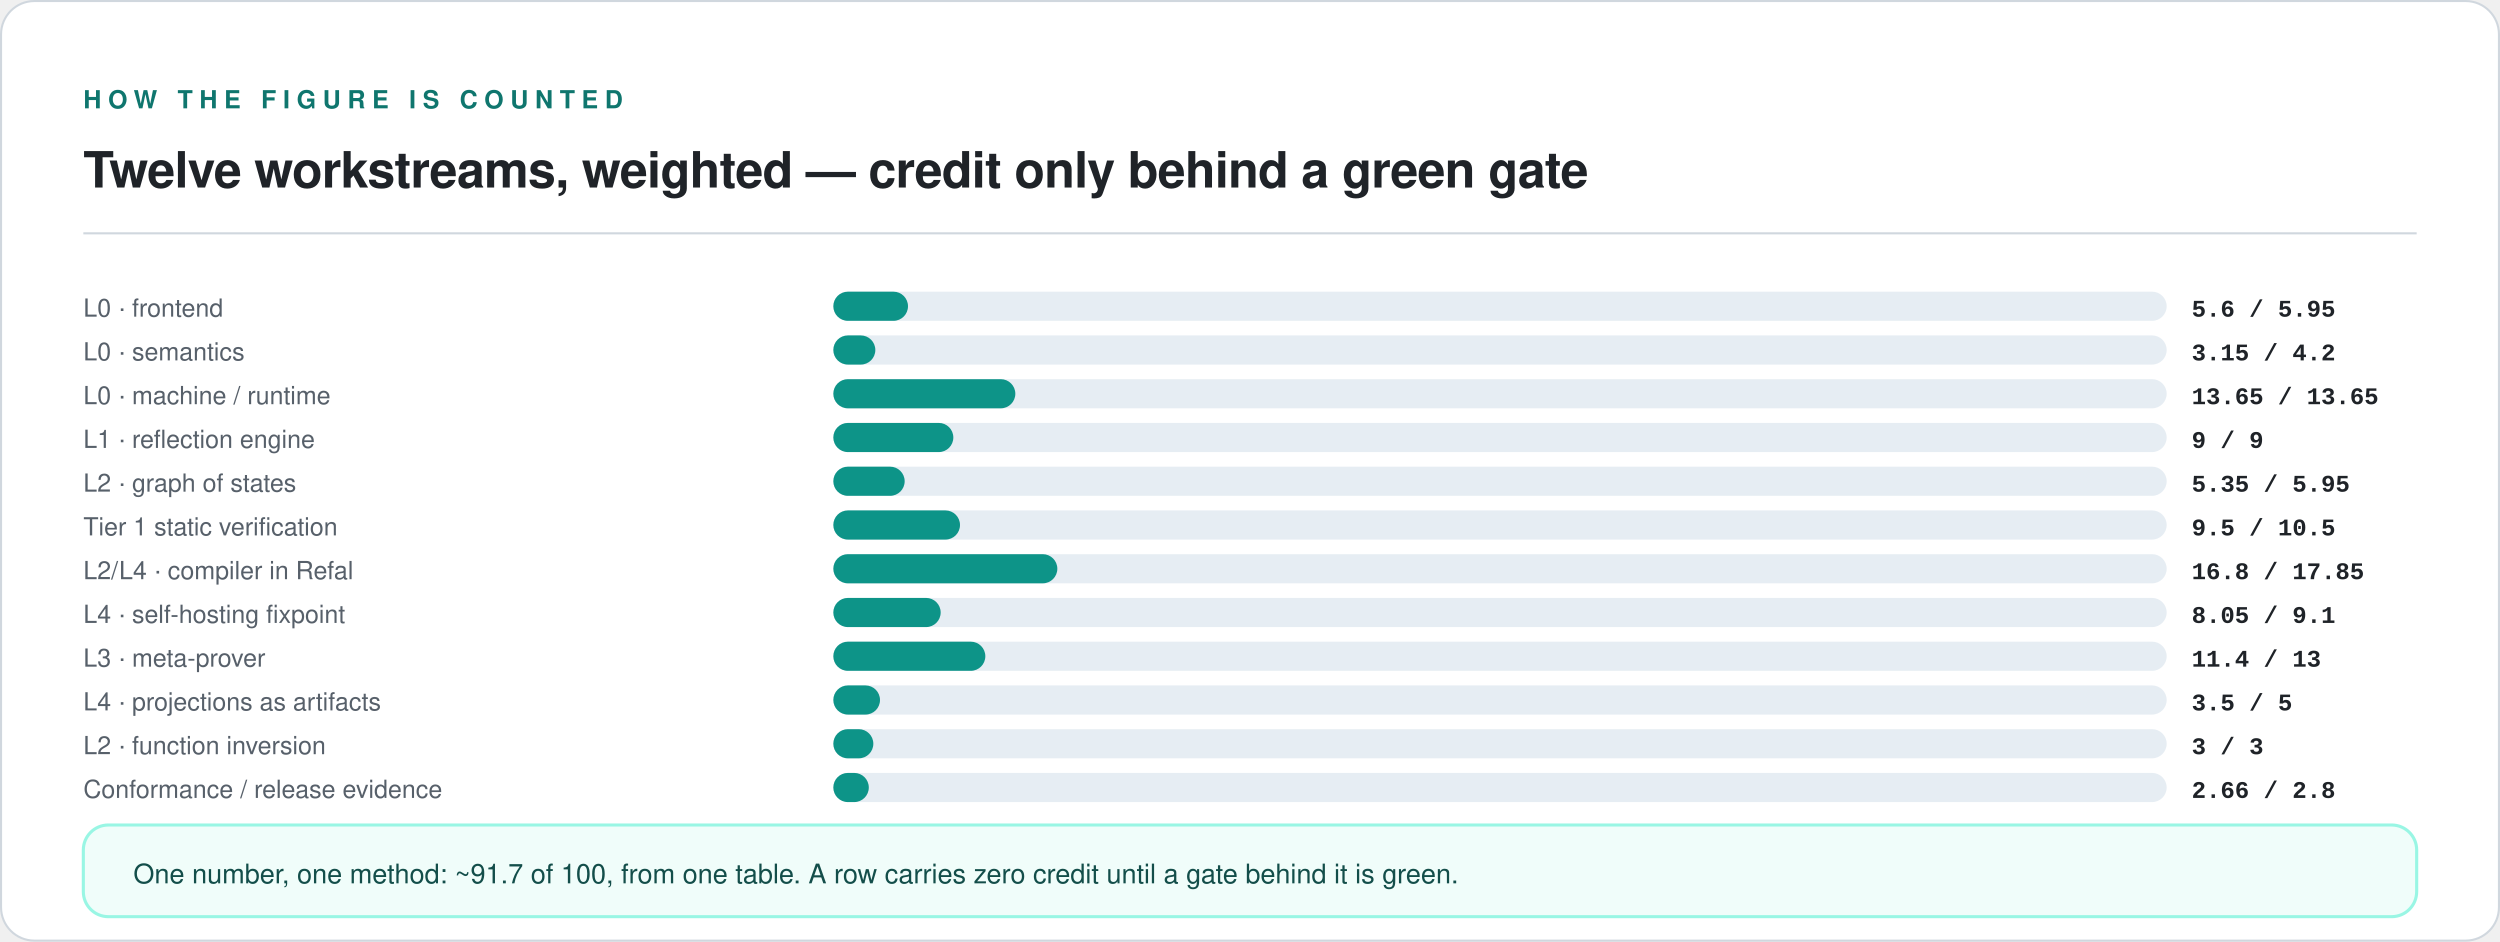
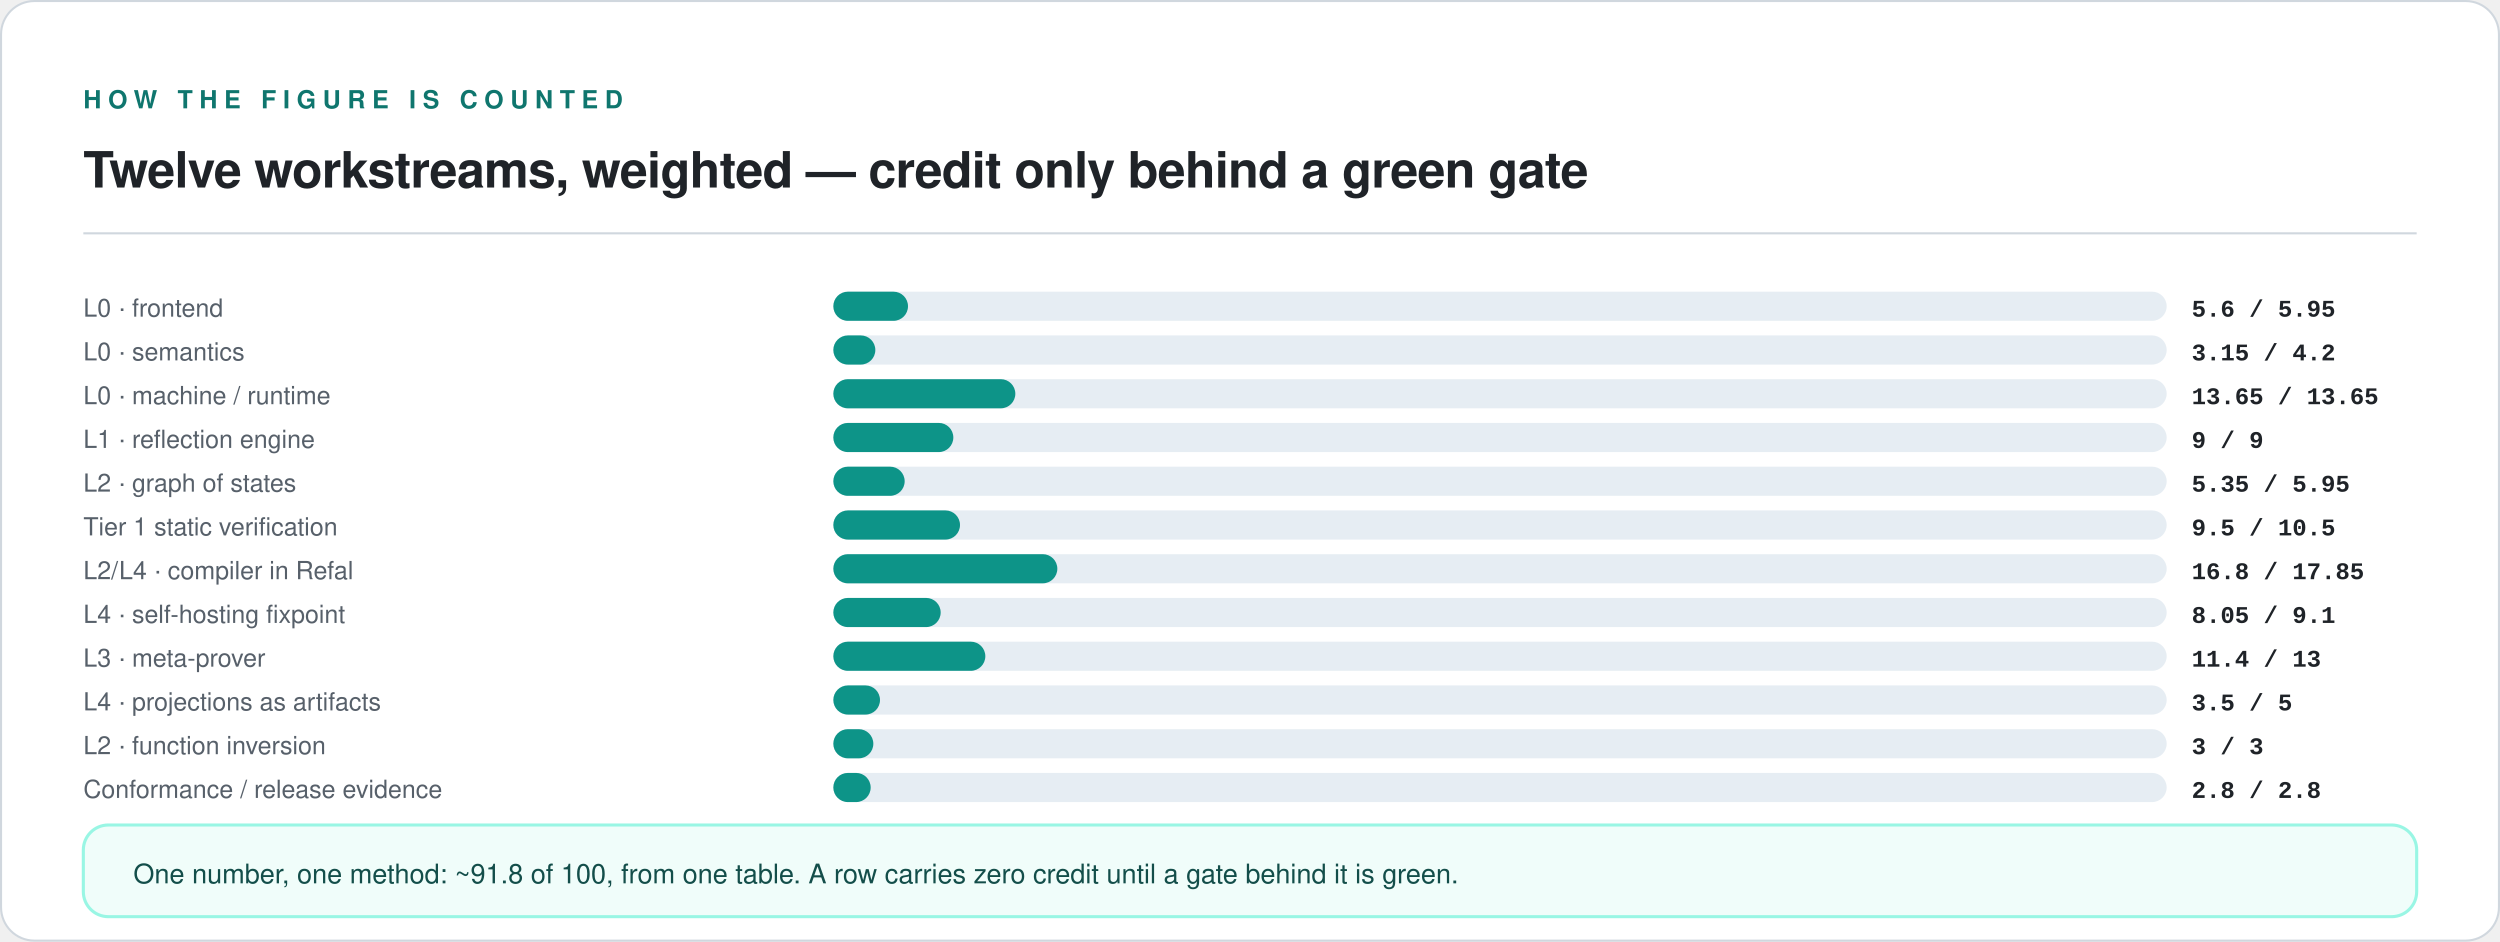
<svg xmlns="http://www.w3.org/2000/svg" viewBox="0 0 1200 452" width="1200" height="452" role="img" aria-labelledby="t d">
  <rect x="0.5" y="0.5" width="1199" height="451" rx="16" fill="#FFFFFF" stroke="#D0D7DE" stroke-width="1" />
  <text x="40" y="52" font-family="ui-sans-serif, -apple-system, 'Segoe UI', Helvetica, Arial, sans-serif" font-size="12" font-weight="600" letter-spacing="3.2" fill="#0F766E">HOW THE FIGURE IS COUNTED</text>
  <text x="40" y="90" font-family="ui-sans-serif, -apple-system, 'Segoe UI', Helvetica, Arial, sans-serif" font-size="24" font-weight="600" letter-spacing="-0.3" fill="#1F2328">Twelve workstreams, weighted — credit only behind a green gate</text>
  <line x1="40" y1="112" x2="1160" y2="112" stroke="#D0D7DE" stroke-width="1" />
  <text x="40" y="152" font-family="ui-sans-serif, -apple-system, 'Segoe UI', Helvetica, Arial, sans-serif" font-size="12" fill="#57606A">L0 · frontend</text>
  <rect x="400" y="140" width="640" height="14" rx="7" fill="#E6EDF3" />
  <rect x="400" y="140" width="35.84" height="14" rx="7" fill="#0D9488" />
  <text x="1052" y="152" font-family="ui-monospace, SFMono-Regular, 'SF Mono', Menlo, Consolas, 'Liberation Mono', monospace" font-size="11.5" font-weight="600" fill="#1F2328">5.6 / 5.95</text>
  <text x="40" y="173" font-family="ui-sans-serif, -apple-system, 'Segoe UI', Helvetica, Arial, sans-serif" font-size="12" fill="#57606A">L0 · semantics</text>
  <rect x="400" y="161" width="640" height="14" rx="7" fill="#E6EDF3" />
  <rect x="400" y="161" width="20.16" height="14" rx="7" fill="#0D9488" />
  <text x="1052" y="173" font-family="ui-monospace, SFMono-Regular, 'SF Mono', Menlo, Consolas, 'Liberation Mono', monospace" font-size="11.5" font-weight="600" fill="#1F2328">3.15 / 4.2</text>
  <text x="40" y="194" font-family="ui-sans-serif, -apple-system, 'Segoe UI', Helvetica, Arial, sans-serif" font-size="12" fill="#57606A">L0 · machine / runtime</text>
  <rect x="400" y="182" width="640" height="14" rx="7" fill="#E6EDF3" />
  <rect x="400" y="182" width="87.36" height="14" rx="7" fill="#0D9488" />
  <text x="1052" y="194" font-family="ui-monospace, SFMono-Regular, 'SF Mono', Menlo, Consolas, 'Liberation Mono', monospace" font-size="11.5" font-weight="600" fill="#1F2328">13.65 / 13.65</text>
  <text x="40" y="215" font-family="ui-sans-serif, -apple-system, 'Segoe UI', Helvetica, Arial, sans-serif" font-size="12" fill="#57606A">L1 · reflection engine</text>
  <rect x="400" y="203" width="640" height="14" rx="7" fill="#E6EDF3" />
  <rect x="400" y="203" width="57.6" height="14" rx="7" fill="#0D9488" />
  <text x="1052" y="215" font-family="ui-monospace, SFMono-Regular, 'SF Mono', Menlo, Consolas, 'Liberation Mono', monospace" font-size="11.5" font-weight="600" fill="#1F2328">9 / 9</text>
  <text x="40" y="236" font-family="ui-sans-serif, -apple-system, 'Segoe UI', Helvetica, Arial, sans-serif" font-size="12" fill="#57606A">L2 · graph of states</text>
  <rect x="400" y="224" width="640" height="14" rx="7" fill="#E6EDF3" />
  <rect x="400" y="224" width="34.24" height="14" rx="7" fill="#0D9488" />
  <text x="1052" y="236" font-family="ui-monospace, SFMono-Regular, 'SF Mono', Menlo, Consolas, 'Liberation Mono', monospace" font-size="11.5" font-weight="600" fill="#1F2328">5.35 / 5.95</text>
  <text x="40" y="257" font-family="ui-sans-serif, -apple-system, 'Segoe UI', Helvetica, Arial, sans-serif" font-size="12" fill="#57606A">Tier 1 static verification</text>
  <rect x="400" y="245" width="640" height="14" rx="7" fill="#E6EDF3" />
  <rect x="400" y="245" width="60.8" height="14" rx="7" fill="#0D9488" />
  <text x="1052" y="257" font-family="ui-monospace, SFMono-Regular, 'SF Mono', Menlo, Consolas, 'Liberation Mono', monospace" font-size="11.5" font-weight="600" fill="#1F2328">9.5 / 10.5</text>
  <text x="40" y="278" font-family="ui-sans-serif, -apple-system, 'Segoe UI', Helvetica, Arial, sans-serif" font-size="12" fill="#57606A">L2/L4 · compiler in Refal</text>
  <rect x="400" y="266" width="640" height="14" rx="7" fill="#E6EDF3" />
  <rect x="400" y="266" width="107.52" height="14" rx="7" fill="#0D9488" />
  <text x="1052" y="278" font-family="ui-monospace, SFMono-Regular, 'SF Mono', Menlo, Consolas, 'Liberation Mono', monospace" font-size="11.5" font-weight="600" fill="#1F2328">16.8 / 17.85</text>
  <text x="40" y="299" font-family="ui-sans-serif, -apple-system, 'Segoe UI', Helvetica, Arial, sans-serif" font-size="12" fill="#57606A">L4 · self-hosting fixpoint</text>
  <rect x="400" y="287" width="640" height="14" rx="7" fill="#E6EDF3" />
  <rect x="400" y="287" width="51.52" height="14" rx="7" fill="#0D9488" />
  <text x="1052" y="299" font-family="ui-monospace, SFMono-Regular, 'SF Mono', Menlo, Consolas, 'Liberation Mono', monospace" font-size="11.5" font-weight="600" fill="#1F2328">8.05 / 9.1</text>
  <text x="40" y="320" font-family="ui-sans-serif, -apple-system, 'Segoe UI', Helvetica, Arial, sans-serif" font-size="12" fill="#57606A">L3 · meta-prover</text>
  <rect x="400" y="308" width="640" height="14" rx="7" fill="#E6EDF3" />
  <rect x="400" y="308" width="72.96" height="14" rx="7" fill="#0D9488" />
  <text x="1052" y="320" font-family="ui-monospace, SFMono-Regular, 'SF Mono', Menlo, Consolas, 'Liberation Mono', monospace" font-size="11.5" font-weight="600" fill="#1F2328">11.4 / 13</text>
  <text x="40" y="341" font-family="ui-sans-serif, -apple-system, 'Segoe UI', Helvetica, Arial, sans-serif" font-size="12" fill="#57606A">L4 · projections as artifacts</text>
  <rect x="400" y="329" width="640" height="14" rx="7" fill="#E6EDF3" />
  <rect x="400" y="329" width="22.4" height="14" rx="7" fill="#0D9488" />
  <text x="1052" y="341" font-family="ui-monospace, SFMono-Regular, 'SF Mono', Menlo, Consolas, 'Liberation Mono', monospace" font-size="11.5" font-weight="600" fill="#1F2328">3.5 / 5</text>
  <text x="40" y="362" font-family="ui-sans-serif, -apple-system, 'Segoe UI', Helvetica, Arial, sans-serif" font-size="12" fill="#57606A">L2 · function inversion</text>
  <rect x="400" y="350" width="640" height="14" rx="7" fill="#E6EDF3" />
  <rect x="400" y="350" width="19.2" height="14" rx="7" fill="#0D9488" />
  <text x="1052" y="362" font-family="ui-monospace, SFMono-Regular, 'SF Mono', Menlo, Consolas, 'Liberation Mono', monospace" font-size="11.5" font-weight="600" fill="#1F2328">3 / 3</text>
  <text x="40" y="383" font-family="ui-sans-serif, -apple-system, 'Segoe UI', Helvetica, Arial, sans-serif" font-size="12" fill="#57606A">Conformance / release evidence</text>
  <rect x="400" y="371" width="640" height="14" rx="7" fill="#E6EDF3" />
-   <rect x="400" y="371" width="17.024" height="14" rx="7" fill="#0D9488" />
-   <text x="1052" y="383" font-family="ui-monospace, SFMono-Regular, 'SF Mono', Menlo, Consolas, 'Liberation Mono', monospace" font-size="11.5" font-weight="600" fill="#1F2328">2.66 / 2.8</text>
+   <rect x="400" y="371" width="17.92" height="14" rx="7" fill="#0D9488" />
+   <text x="1052" y="383" font-family="ui-monospace, SFMono-Regular, 'SF Mono', Menlo, Consolas, 'Liberation Mono', monospace" font-size="11.5" font-weight="600" fill="#1F2328">2.8 / 2.8</text>
  <rect x="40" y="396" width="1120" height="44" rx="12" fill="#F0FDFA" stroke="#99F6E4" stroke-width="1.5" />
-   <text x="64" y="424" font-family="ui-sans-serif, -apple-system, 'Segoe UI', Helvetica, Arial, sans-serif" font-size="13" fill="#134E4A">One number, one method: ~91.7 of 100, from one table. A row carries zero credit until a gate behind it is green.</text>
+   <text x="64" y="424" font-family="ui-sans-serif, -apple-system, 'Segoe UI', Helvetica, Arial, sans-serif" font-size="13" fill="#134E4A">One number, one method: ~91.8 of 100, from one table. A row carries zero credit until a gate behind it is green.</text>
</svg>
